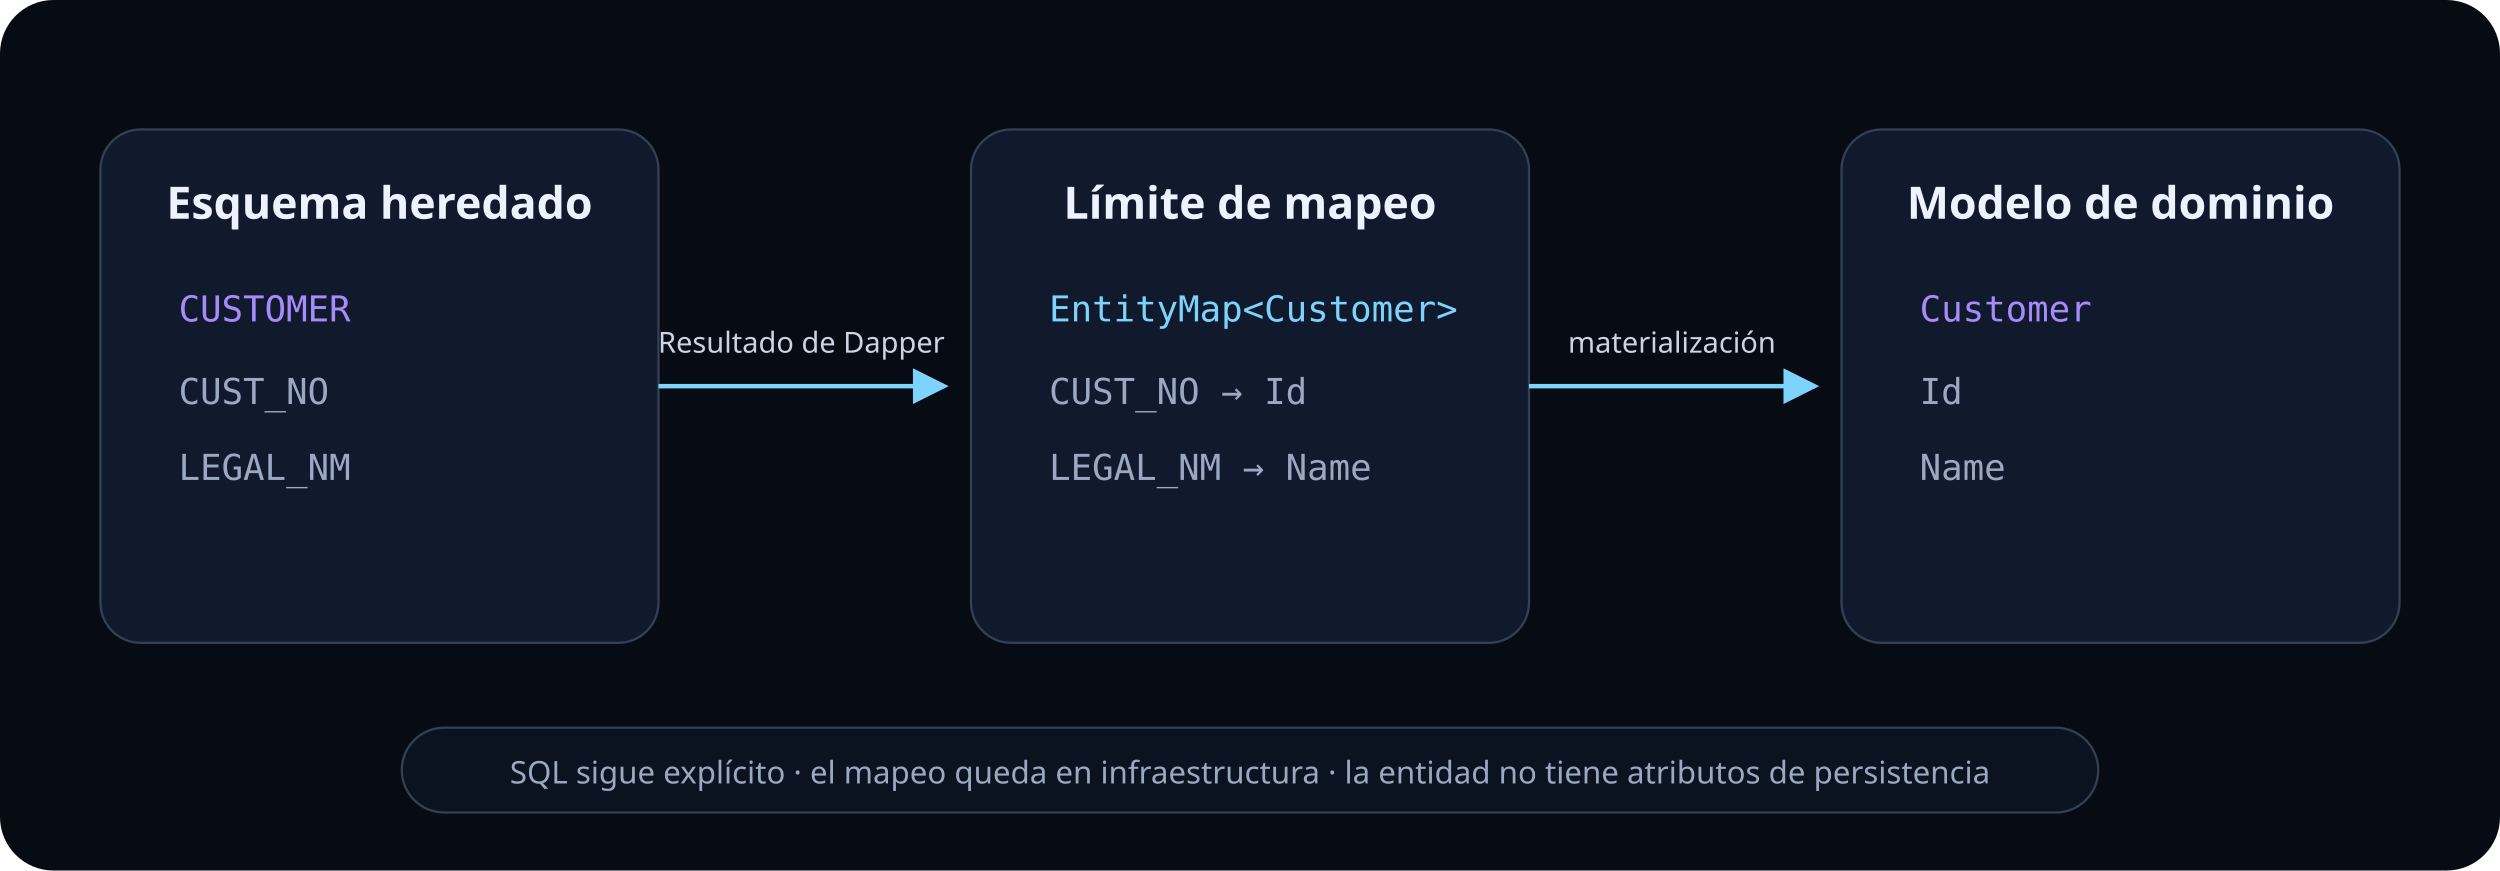
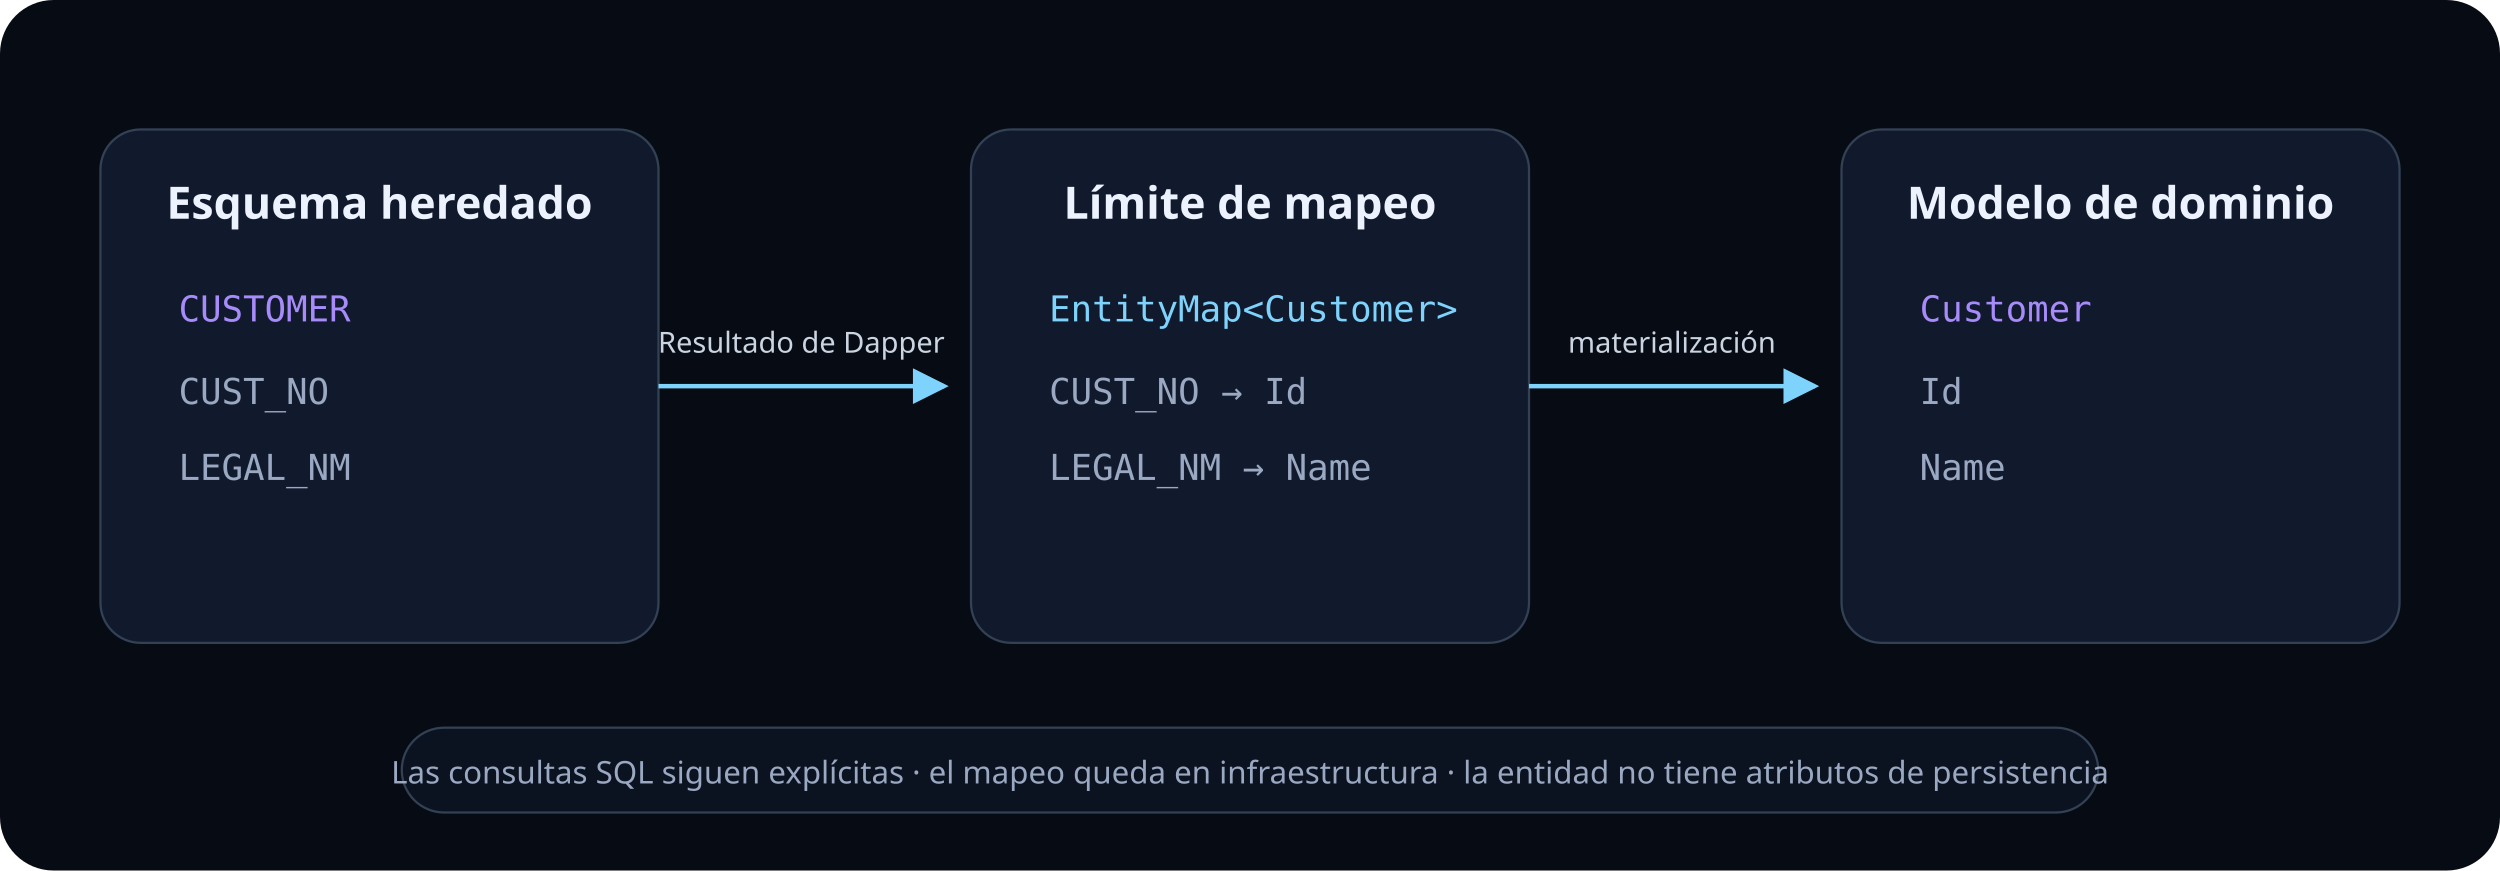
<svg xmlns="http://www.w3.org/2000/svg" viewBox="0 0 1120 390" role="img" aria-labelledby="title desc">
  <defs>
    <marker id="arrow" markerWidth="8" markerHeight="8" refX="7" refY="4" orient="auto">
      <path d="M0 0l8 4-8 4z" fill="#7dd3fc" />
    </marker>
  </defs>
  <rect width="1120" height="390" rx="24" fill="#070b14" />
  <g font-family="system-ui,Segoe UI,sans-serif">
    <g fill="#111a2d" stroke="#334155">
      <rect x="45" y="58" width="250" height="230" rx="18" />
      <rect x="435" y="58" width="250" height="230" rx="18" />
      <rect x="825" y="58" width="250" height="230" rx="18" />
    </g>
    <g fill="#edf2ff" font-size="20" font-weight="700" text-anchor="middle">
      <text x="170" y="98">Esquema heredado</text>
      <text x="560" y="98">Límite de mapeo</text>
      <text x="950" y="98">Modelo de dominio</text>
    </g>
    <g font-family="ui-monospace,Consolas,monospace" font-size="16">
      <text x="80" y="144" fill="#a78bfa">CUSTOMER</text>
      <text x="80" y="181" fill="#9aa8c1">CUST_NO</text>
      <text x="80" y="215" fill="#9aa8c1">LEGAL_NM</text>
      <text x="470" y="144" fill="#7dd3fc">EntityMap&lt;Customer&gt;</text>
      <text x="470" y="181" fill="#9aa8c1">CUST_NO → Id</text>
      <text x="470" y="215" fill="#9aa8c1">LEGAL_NM → Name</text>
      <text x="860" y="144" fill="#a78bfa">Customer</text>
      <text x="860" y="181" fill="#9aa8c1">Id</text>
      <text x="860" y="215" fill="#9aa8c1">Name</text>
    </g>
    <g stroke="#7dd3fc" stroke-width="2" fill="none" marker-end="url(#arrow)">
      <path d="M295 173h128" />
      <path d="M685 173h128" />
    </g>
    <g fill="#cbd5e1" font-size="13" text-anchor="middle">
      <text x="359" y="158">Resultado de Dapper</text>
      <text x="749" y="158">materialización</text>
    </g>
    <rect x="180" y="326" width="760" height="38" rx="19" fill="#0b1220" stroke="#334155" />
-     <text x="560" y="351" fill="#9aa8c1" font-size="14" text-anchor="middle">SQL sigue explícito · el mapeo queda en infraestructura · la entidad no tiene atributos de persistencia</text>
+     <text x="560" y="351" fill="#9aa8c1" font-size="14" text-anchor="middle">Las consultas SQL siguen explícitas · el mapeo queda en infraestructura · la entidad no tiene atributos de persistencia</text>
  </g>
</svg>
